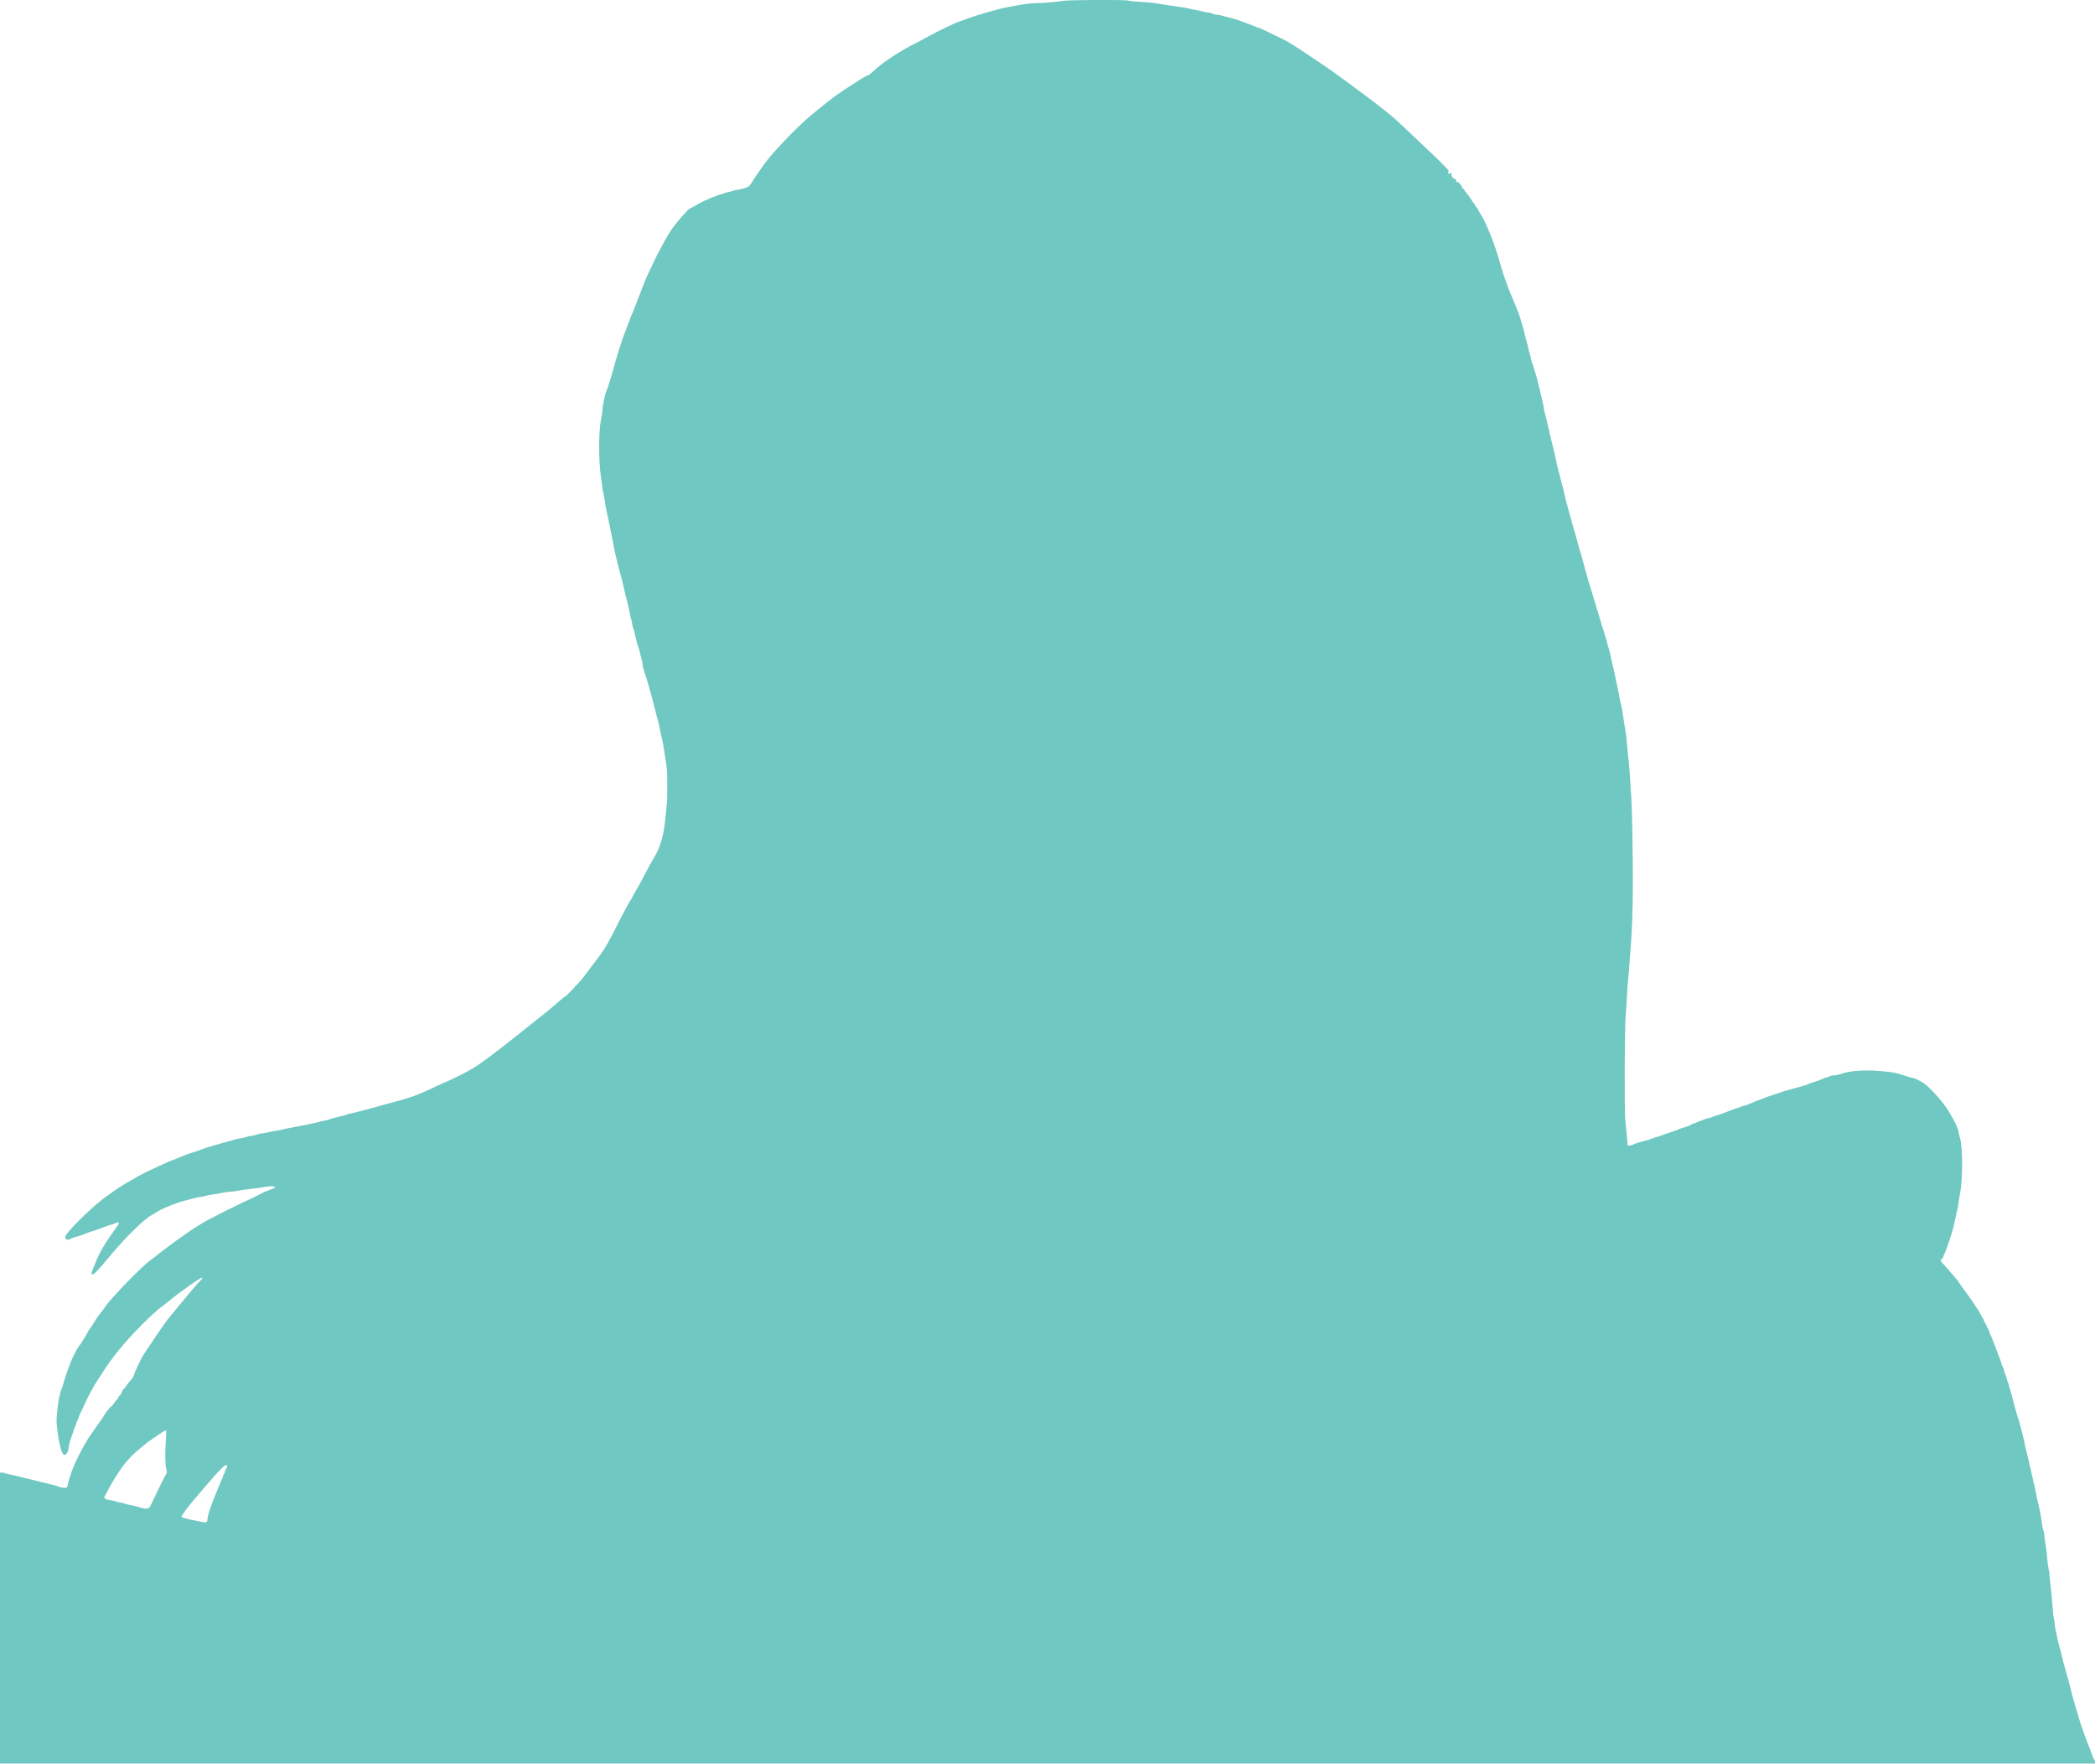
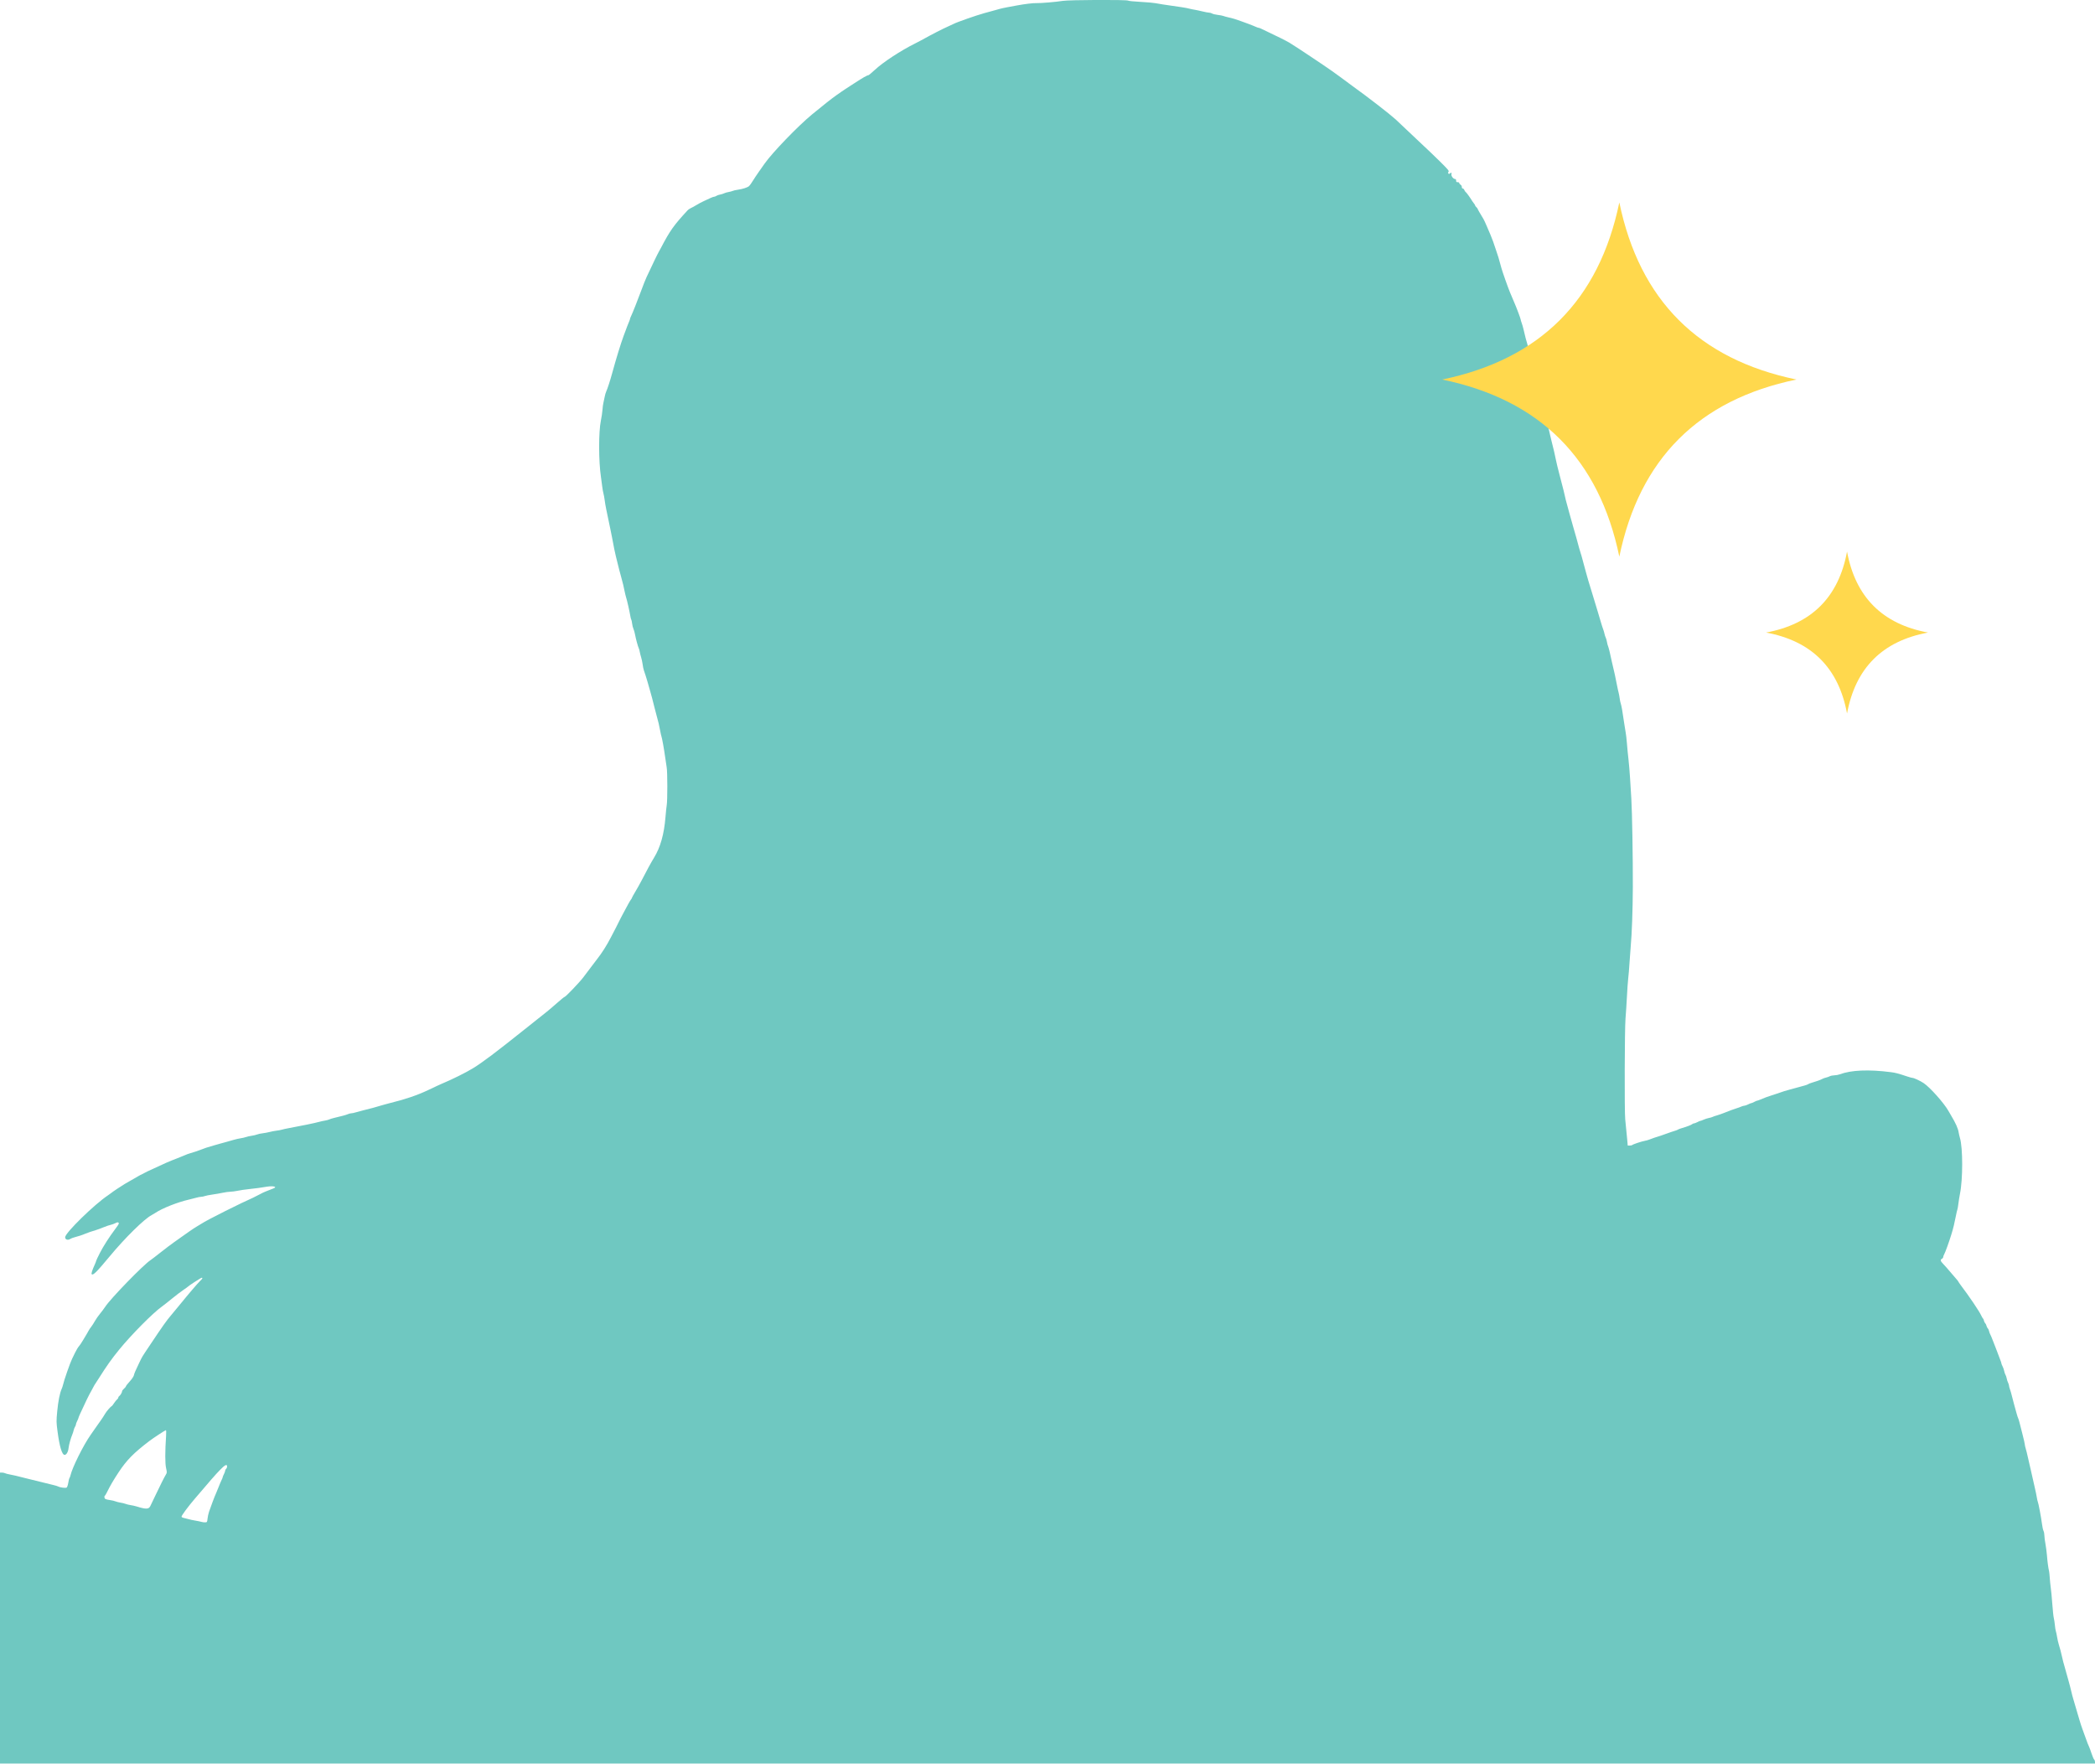
<svg xmlns="http://www.w3.org/2000/svg" viewBox="0 0 828 697" width="828" height="697">
  <path fill="#6FC8C1" fill-rule="evenodd" d="M0 639.5L0 582L0.77 582C1.19 582 1.75 582.12 2.02 582.26C2.28 582.4 3.15 582.63 3.94 582.76C5.22 582.99 6.37 583.25 10.25 584.25C13.28 585.02 19.01 586.43 20.95 586.88C21.82 587.08 22.72 587.35 22.96 587.48C23.79 587.92 25.98 588.2 26.36 587.9C26.56 587.75 26.84 586.91 26.98 586.04C27.12 585.16 27.33 584.32 27.46 584.16C27.58 584 27.76 583.54 27.85 583.12C28.56 580.01 32.96 571.16 35.81 567.12C36.2 566.58 37.02 565.39 37.63 564.5C38.25 563.61 39.2 562.26 39.75 561.5C40.3 560.74 41.08 559.54 41.49 558.83C42.12 557.74 43.67 555.95 44.21 555.7C44.3 555.66 44.71 555.12 45.12 554.5C45.54 553.88 46.07 553.23 46.31 553.05C46.55 552.87 46.75 552.56 46.75 552.37C46.75 552.18 46.89 551.93 47.07 551.82C47.53 551.54 48.25 550.34 48.25 549.87C48.25 549.65 48.59 549.18 49 548.84C49.41 548.49 49.75 548.07 49.76 547.92C49.76 547.76 50.43 546.89 51.25 546C52.07 545.1 52.8 544.04 52.89 543.62C53.06 542.81 53.5 541.78 55.08 538.5C56.27 536.04 55.98 536.52 59.42 531.38C64.13 524.32 65.9 521.81 67.45 520.02C68.1 519.27 69.69 517.34 71 515.73C74.59 511.31 78.08 507.23 79.09 506.26C80.03 505.37 80.21 505 79.71 505C79.42 505 74.5 508.19 74.25 508.54C74.17 508.64 73.34 509.23 72.4 509.87C71.45 510.5 69.49 512 68.03 513.2C66.57 514.4 64.76 515.83 64 516.37C60.39 518.96 51.97 527.45 47.11 533.4C44.13 537.05 42.12 539.88 39.14 544.62C38.62 545.45 37.98 546.43 37.72 546.81C37.45 547.19 37.12 547.75 36.98 548.06C36.84 548.37 36.46 549.08 36.14 549.62C35.2 551.23 33.84 553.99 31.65 558.8C31.29 559.58 31 560.31 31 560.43C31 560.55 30.78 561.09 30.5 561.62C30.23 562.16 30 562.78 30 563C30 563.21 29.85 563.61 29.66 563.88C29.47 564.15 29.23 564.77 29.12 565.25C29.02 565.73 28.79 566.46 28.61 566.87C27.96 568.4 27.26 570.92 27.1 572.32C26.92 573.86 26.26 575 25.54 575C24.51 575 23.53 571.76 22.74 565.75C22.25 562.04 22.25 561.7 22.62 557.75C22.99 553.81 23.65 550.5 24.39 548.88C24.58 548.46 24.8 547.79 24.89 547.38C25.24 545.69 27.77 538.44 28.5 537.02C28.62 536.8 29.13 535.75 29.64 534.68C30.16 533.62 30.82 532.49 31.12 532.18C31.42 531.88 32.2 530.73 32.85 529.62C33.51 528.52 34.14 527.46 34.27 527.25C34.39 527.04 34.72 526.47 34.99 525.97C35.26 525.47 35.74 524.74 36.07 524.35C36.4 523.95 37.04 522.95 37.5 522.12C37.97 521.3 38.87 520.01 39.5 519.25C40.14 518.49 41.06 517.25 41.56 516.5C43.64 513.28 56.73 499.81 59.5 498.03C59.84 497.81 61.7 496.39 63.62 494.87C65.55 493.35 67.74 491.69 68.5 491.17C69.26 490.65 70.55 489.73 71.38 489.12C73.29 487.72 76.99 485.18 77.49 484.93C77.7 484.83 78.38 484.41 79 484.01C79.62 483.6 80.46 483.1 80.88 482.88C81.29 482.67 82.24 482.15 83 481.73C84.45 480.92 93.66 476.3 95.38 475.52C99 473.89 101.61 472.63 103 471.85C103.98 471.3 105.09 470.83 108.06 469.7C109.71 469.08 108.17 468.62 105.65 468.98C104.68 469.13 103.09 469.37 102.12 469.52C101.16 469.66 99.36 469.88 98.12 470C96.89 470.12 95.03 470.39 94 470.61C92.97 470.82 91.62 471 91 471C90.38 471.01 89.09 471.18 88.12 471.39C87.16 471.6 85.31 471.93 84 472.11C82.69 472.29 81.31 472.57 80.92 472.72C80.53 472.87 79.91 473 79.54 473C79.16 473 78.24 473.17 77.49 473.39C76.74 473.6 75.45 473.93 74.62 474.12C70.15 475.15 64.21 477.49 61.45 479.33C61 479.63 60.33 480.03 59.96 480.22C57.03 481.73 49.46 489.18 43.29 496.62C38.25 502.69 36.79 504.14 36.26 503.61C36 503.35 36.42 502.04 37.53 499.6C37.79 499.03 38 498.47 38 498.34C38 498.21 38.66 496.81 39.46 495.24C40.84 492.53 43.13 488.96 45.63 485.62C47.02 483.76 47.13 483.53 46.8 483.2C46.61 483.01 46.25 483.08 45.58 483.43C45.05 483.7 44.23 484 43.75 484.09C43.27 484.18 42.03 484.6 41 485.02C39.97 485.45 38.62 485.95 38 486.13C36.28 486.64 34.46 487.26 33.62 487.63C32.72 488.04 30.74 488.69 29.38 489.03C28.82 489.17 28.13 489.44 27.82 489.64C26.82 490.29 25.75 489.95 25.75 488.98C25.75 487.27 37.33 475.96 42.75 472.37C43.37 471.96 43.93 471.56 44 471.47C44.2 471.23 48.29 468.5 49.25 467.96C49.73 467.7 50.58 467.21 51.12 466.88C51.67 466.55 52.46 466.1 52.88 465.88C53.29 465.66 54.08 465.21 54.62 464.87C55.17 464.54 55.91 464.15 56.25 464.01C56.59 463.87 57.04 463.64 57.25 463.5C57.46 463.36 57.91 463.13 58.25 462.98C58.59 462.84 59.83 462.27 61 461.71C65.09 459.78 66.74 459.06 70.12 457.76C71.64 457.17 73.1 456.58 73.37 456.44C73.64 456.29 74.37 456.03 74.99 455.85C76.6 455.39 78.5 454.75 79.38 454.38C80.42 453.94 82.31 453.32 84.38 452.74C85.34 452.46 86.69 452.08 87.38 451.89C88.06 451.69 89.13 451.4 89.75 451.24C90.37 451.07 91.55 450.74 92.38 450.49C93.2 450.25 94.42 449.97 95.08 449.88C95.75 449.79 96.71 449.57 97.21 449.39C97.72 449.21 98.74 448.98 99.48 448.88C100.22 448.78 101.17 448.55 101.6 448.38C102.03 448.2 103.05 447.98 103.88 447.89C104.7 447.79 105.94 447.56 106.62 447.37C107.31 447.19 108.49 446.96 109.25 446.87C110.01 446.79 110.99 446.6 111.44 446.46C111.89 446.32 113.13 446.05 114.19 445.86C119.01 444.98 124.49 443.85 126.12 443.39C126.81 443.2 127.88 442.96 128.5 442.87C129.12 442.77 129.85 442.57 130.12 442.43C130.4 442.28 131.24 442.02 132 441.84C135.31 441.06 136.68 440.69 137.45 440.36C137.9 440.16 138.53 440 138.84 440C139.16 440 139.97 439.83 140.65 439.62C141.32 439.41 142.55 439.08 143.38 438.88C146.24 438.19 148.64 437.54 151.75 436.6C152.51 436.37 153.74 436.04 154.5 435.86C159.92 434.56 165.11 432.79 169.12 430.87C170.09 430.4 171.16 429.91 171.5 429.76C171.84 429.62 172.29 429.4 172.5 429.27C172.71 429.15 173.61 428.74 174.5 428.37C178.61 426.66 184.22 423.88 187 422.16C190.83 419.8 195.92 415.96 207.92 406.38C211.71 403.35 215.44 400.38 216.22 399.77C216.99 399.16 218.81 397.61 220.25 396.33C221.69 395.05 222.99 394 223.14 394C223.53 394 228.93 388.37 230.5 386.32C231.26 385.33 232.55 383.61 233.38 382.5C234.2 381.39 235.34 379.89 235.91 379.17C237.9 376.65 239.77 373.7 241.46 370.42C242.4 368.61 243.29 366.9 243.44 366.62C243.59 366.35 244.07 365.39 244.5 364.5C244.93 363.61 245.75 362.01 246.33 360.96C246.9 359.91 247.75 358.33 248.21 357.46C248.67 356.59 249.21 355.7 249.4 355.48C249.59 355.26 249.75 354.98 249.75 354.86C249.76 354.73 250.37 353.61 251.12 352.38C251.86 351.14 252.97 349.17 253.57 348C255.68 343.89 257.34 340.86 258.48 339C261 334.92 262.49 329.62 263.02 322.88C263.16 321.09 263.38 319 263.51 318.23C263.83 316.37 263.82 305.02 263.49 303.27C263.35 302.5 263.07 300.64 262.87 299.12C262.46 296.09 261.65 291.59 261.41 291C261.32 290.79 261.09 289.73 260.88 288.62C260.5 286.53 260.24 285.45 259.49 282.75C259.24 281.86 258.86 280.39 258.64 279.5C257.91 276.53 257.54 275.14 256.89 272.88C256.53 271.64 256.08 270.06 255.89 269.38C255.5 268.01 254.88 266.06 254.46 264.88C254.31 264.46 254.09 263.4 253.98 262.51C253.86 261.63 253.59 260.39 253.39 259.76C253.19 259.14 252.95 258.18 252.85 257.62C252.76 257.07 252.58 256.42 252.45 256.18C252.13 255.56 251.28 252.41 250.98 250.75C250.85 249.99 250.56 249.01 250.36 248.56C250.15 248.12 249.91 247.16 249.83 246.44C249.75 245.72 249.6 245.01 249.49 244.88C249.39 244.74 249.23 244.12 249.13 243.5C248.89 241.92 247.78 237.02 247.46 236.12C247.32 235.71 247.06 234.64 246.88 233.75C246.52 231.92 246.15 230.38 245.49 228C244.95 226.06 244.58 224.65 244.09 222.62C243.88 221.8 243.57 220.51 243.38 219.75C243.05 218.43 242.57 216.09 241.89 212.38C241.71 211.41 241.43 210.01 241.26 209.25C241.1 208.49 240.75 206.86 240.5 205.62C240.25 204.39 239.85 202.47 239.62 201.38C239.38 200.28 239.1 198.62 238.99 197.71C238.88 196.79 238.66 195.61 238.51 195.08C238.36 194.56 238.12 193.22 237.99 192.12C237.86 191.03 237.64 189.39 237.51 188.5C236.57 182.25 236.56 170.7 237.48 166.25C237.76 164.94 238.04 163.03 238.11 162C238.18 160.97 238.35 159.68 238.5 159.12C238.64 158.57 238.87 157.54 238.99 156.82C239.12 156.1 239.39 155.14 239.61 154.69C240.1 153.65 241.12 150.5 241.91 147.62C243.55 141.62 245.32 135.86 246.52 132.62C247.8 129.16 248.32 127.81 248.64 127.09C248.84 126.65 249 126.18 249 126.03C249 125.89 249.21 125.34 249.47 124.82C249.95 123.87 252.08 118.49 253.37 115C254.35 112.35 254.96 110.8 255.55 109.5C256.48 107.47 258.05 104.15 258.72 102.81C259.08 102.08 259.52 101.18 259.7 100.81C259.88 100.43 260.13 99.96 260.25 99.75C260.38 99.54 260.84 98.7 261.27 97.88C264.81 91.13 266.25 89.09 271.68 83.21C272.01 82.84 272.65 82.4 273.08 82.22C273.52 82.04 274.45 81.54 275.14 81.1C275.84 80.65 277.19 79.93 278.14 79.49C279.1 79.05 280.33 78.48 280.89 78.22C281.45 77.96 282.07 77.75 282.27 77.75C282.47 77.75 282.86 77.6 283.13 77.41C283.4 77.22 284.07 76.99 284.62 76.89C285.16 76.79 285.89 76.56 286.24 76.38C286.59 76.2 287.38 75.98 288 75.88C288.62 75.77 289.33 75.58 289.59 75.45C289.84 75.31 290.8 75.1 291.71 74.97C293.55 74.71 295.39 74.11 296.05 73.55C296.29 73.36 296.94 72.45 297.5 71.53C298.06 70.62 299.16 68.96 299.95 67.85C300.73 66.74 301.76 65.27 302.24 64.6C305.3 60.26 315.37 49.82 320.91 45.25C325.08 41.8 329.08 38.65 330.62 37.6C331.18 37.22 332.11 36.57 332.71 36.14C333.31 35.72 333.99 35.26 334.21 35.13C334.44 34.99 336.03 33.96 337.75 32.84C341.1 30.66 342.69 29.75 343.17 29.75C343.34 29.75 344.49 28.8 345.72 27.65C349.03 24.57 355.93 20.04 361.75 17.14C362.51 16.77 363.57 16.21 364.12 15.91C368.64 13.4 372.35 11.5 374.88 10.38C375.7 10.02 376.58 9.61 376.83 9.47C378.06 8.8 385.87 6.06 388.94 5.22C390 4.93 391.66 4.48 392.62 4.21C393.59 3.95 394.77 3.62 395.25 3.48C395.73 3.34 396.97 3.07 398 2.88C399.03 2.69 400.83 2.36 401.99 2.14C404.95 1.59 408.44 1.17 409.62 1.23C411.11 1.3 417.56 0.76 419.97 0.35C422.51 -0.07 445.48 -0.17 445.9 0.25C446.03 0.38 448.23 0.61 450.77 0.74C453.32 0.88 455.96 1.11 456.64 1.25C457.32 1.39 458.66 1.62 459.62 1.76C467.01 2.81 468.78 3.09 469.88 3.38C470.56 3.56 471.63 3.78 472.25 3.87C472.87 3.97 474.24 4.26 475.29 4.52C476.35 4.78 477.5 5 477.86 5C478.22 5 478.77 5.16 479.07 5.35C479.38 5.54 480.36 5.78 481.25 5.88C482.14 5.98 483.16 6.17 483.5 6.31C483.84 6.45 484.8 6.71 485.62 6.89C487.07 7.2 488.64 7.68 490.5 8.37C490.98 8.55 492.22 9 493.25 9.37C494.28 9.75 495.59 10.27 496.15 10.53C496.72 10.79 497.32 11 497.49 11C497.66 11 498.1 11.16 498.46 11.35C498.83 11.54 500.14 12.17 501.38 12.75C504.42 14.16 508.43 16.17 509.5 16.81C510.7 17.53 515.77 20.82 517.75 22.18C518.64 22.78 521.01 24.37 523 25.7C524.99 27.03 528.09 29.21 529.88 30.55C531.66 31.88 533.72 33.4 534.44 33.93C540.59 38.35 549.01 44.85 551.62 47.21C552.31 47.82 554.11 49.53 555.62 50.99C557.14 52.46 559.89 55.06 561.74 56.77C563.6 58.48 566.85 61.59 568.97 63.68C572.3 66.97 572.78 67.54 572.5 67.88C572.06 68.4 572.58 69.02 573.05 68.55C573.54 68.06 573.82 68.21 573.65 68.86C573.48 69.55 574.39 70.75 575.09 70.75C575.36 70.75 575.5 70.96 575.5 71.38C575.5 71.88 575.62 72 576.12 72C576.51 72 576.75 72.14 576.75 72.37C576.75 72.57 576.98 72.85 577.25 73C577.54 73.16 577.75 73.52 577.75 73.88C577.75 74.27 577.89 74.5 578.13 74.5C578.34 74.5 578.62 74.77 578.74 75.1C578.87 75.44 579.12 75.8 579.31 75.92C579.61 76.1 581.21 78.34 581.9 79.52C582.05 79.78 582.36 80.2 582.58 80.46C582.81 80.71 583 81.03 583 81.17C583 81.31 583.22 81.63 583.5 81.88C583.77 82.12 584 82.42 584 82.52C584 82.69 584.82 84.11 586.27 86.5C586.4 86.71 586.63 87.16 586.78 87.5C586.93 87.84 587.25 88.58 587.5 89.12C588.38 91.07 589.96 94.88 590.09 95.38C590.16 95.65 590.62 97 591.11 98.38C591.94 100.68 592.54 102.68 593.38 105.88C593.75 107.29 595.91 113.42 596.77 115.5C597.33 116.87 598 118.44 598.62 119.88C599.42 121.7 601 125.94 601.01 126.27C601.02 126.46 601.19 127.08 601.4 127.62C601.61 128.18 601.94 129.3 602.13 130.12C602.79 132.98 603.27 134.88 603.54 135.62C603.68 136.04 603.91 136.98 604.03 137.71C604.16 138.45 604.41 139.41 604.6 139.84C604.78 140.28 605.01 141.19 605.11 141.88C605.21 142.56 605.39 143.24 605.5 143.38C605.61 143.51 605.87 144.24 606.08 145C606.29 145.76 606.57 146.71 606.72 147.12C607.23 148.58 607.97 151.41 608.62 154.38C608.98 156.03 609.44 157.94 609.63 158.62C609.82 159.31 610.05 160.44 610.13 161.12C610.21 161.81 610.43 162.88 610.63 163.5C610.83 164.12 611.33 166.2 611.75 168.12C612.17 170.05 612.74 172.47 613.01 173.5C613.74 176.28 614.78 180.71 615.01 182.08C615.13 182.74 615.73 185.21 616.35 187.58C618.01 193.93 618.28 195.01 618.53 196.25C618.65 196.87 618.96 198.11 619.22 199C619.48 199.89 619.93 201.58 620.24 202.75C620.54 203.92 621.23 206.39 621.78 208.25C622.72 211.45 623.38 213.8 624.12 216.62C624.3 217.31 624.57 218.21 624.72 218.62C624.88 219.04 625.17 220.05 625.38 220.88C625.59 221.7 625.92 222.94 626.12 223.62C626.32 224.31 626.65 225.55 626.87 226.38C627.33 228.09 628.15 230.91 628.63 232.38C628.81 232.93 629.26 234.39 629.62 235.62C630.28 237.85 630.5 238.56 631.48 241.75C631.75 242.64 632.27 244.39 632.63 245.62C632.99 246.86 633.44 248.27 633.63 248.75C633.82 249.23 634.05 250.02 634.14 250.5C634.23 250.98 634.45 251.66 634.63 252C634.8 252.34 635.02 253.13 635.12 253.75C635.23 254.37 635.4 255.06 635.52 255.28C635.74 255.69 636.57 259.1 637.01 261.38C637.14 262.06 637.42 263.24 637.62 264C637.96 265.31 638.37 267.2 639.14 271.12C639.32 272.09 639.59 273.27 639.72 273.75C639.85 274.23 640.04 275.24 640.14 276C640.23 276.76 640.42 277.66 640.55 278C640.83 278.71 641.33 281.57 641.89 285.62C642.1 287.14 642.38 288.88 642.51 289.5C642.65 290.12 642.87 292.09 643.01 293.88C643.15 295.66 643.42 298.48 643.62 300.12C643.81 301.77 644.09 305.09 644.24 307.5C644.39 309.91 644.61 313.62 644.75 315.75C645.07 320.99 645.38 339.29 645.34 350.62C645.3 359.69 644.97 369.03 644.49 374.25C644.36 375.69 644.15 378.62 644.01 380.75C643.88 382.88 643.66 385.58 643.51 386.75C643.37 387.92 643.14 391.18 643 394C642.86 396.82 642.6 400.7 642.44 402.62C642.1 406.57 642.01 439.42 642.33 442.38C642.57 444.54 642.96 448.53 643.17 450.94L643.32 452.75L644.11 452.75C644.54 452.75 645.01 452.65 645.14 452.52C645.45 452.22 648.87 451.09 650.09 450.88C650.62 450.79 651.4 450.57 651.84 450.39C652.76 450.01 654.67 449.36 656.25 448.89C656.87 448.7 658.16 448.25 659.12 447.88C660.09 447.52 661.33 447.1 661.88 446.95C662.42 446.8 663.01 446.57 663.17 446.44C663.34 446.32 664.01 446.06 664.67 445.87C666.63 445.31 668.51 444.59 668.82 444.28C668.97 444.13 669.28 444 669.49 444C669.71 444 670.3 443.77 670.82 443.5C671.33 443.23 671.87 443 672.01 443C672.16 443 672.75 442.79 673.33 442.52C673.9 442.26 674.83 441.96 675.38 441.86C675.92 441.77 676.59 441.57 676.86 441.43C677.13 441.29 677.86 441.03 678.49 440.86C679.11 440.68 680.24 440.3 681 440C683.56 438.98 685.62 438.22 686.5 437.97C686.98 437.83 687.73 437.56 688.16 437.36C688.6 437.16 689.16 437 689.42 437C689.68 437 690.34 436.77 690.88 436.5C691.41 436.22 691.97 436 692.12 436C692.26 436 692.8 435.77 693.32 435.5C693.83 435.22 694.36 435 694.51 435C694.65 435 695.18 434.81 695.7 434.59C696.99 434.02 698.91 433.3 700.25 432.9C700.87 432.71 701.77 432.42 702.25 432.25C704.84 431.34 705.77 431.04 707.25 430.66C708.14 430.43 709.66 430.02 710.62 429.74C711.59 429.46 712.82 429.12 713.37 428.98C713.91 428.84 714.49 428.61 714.65 428.48C714.81 428.35 715.49 428.08 716.16 427.89C717.85 427.41 719.51 426.81 720.25 426.4C720.59 426.21 721.25 425.98 721.7 425.88C722.16 425.78 722.84 425.55 723.2 425.35C723.57 425.16 724.38 425 725 424.99C725.62 424.98 726.58 424.81 727.12 424.6C731.62 422.91 738.57 422.61 747.37 423.75C749.22 423.99 750.02 424.2 754.06 425.53C754.85 425.79 755.64 426 755.81 426C756.43 426 758.9 427.15 760.28 428.07C762.81 429.76 768.34 435.97 770.11 439.12C770.34 439.54 770.8 440.32 771.13 440.88C772.96 443.93 773.88 445.98 774.12 447.59C774.21 448.16 774.44 449.13 774.62 449.75C775.8 453.65 775.8 466.16 774.62 471.88C774.42 472.84 774.15 474.56 774.01 475.7C773.87 476.85 773.69 477.89 773.61 478.03C773.53 478.16 773.25 479.36 772.99 480.7C772.45 483.5 771.98 485.46 771.27 487.75C770.32 490.86 768.87 494.87 768.37 495.79C768.16 496.15 768 496.63 768 496.84C768 497.06 767.78 497.35 767.5 497.5C766.75 497.9 766.89 498.4 768.06 499.6C768.65 500.2 769.8 501.5 770.62 502.49C771.45 503.48 772.55 504.76 773.06 505.33C773.57 505.91 774 506.45 774 506.53C774 506.62 774.48 507.32 775.06 508.09C778.23 512.25 782.31 518.31 783.04 519.93C783.3 520.51 783.61 521.04 783.74 521.12C783.86 521.19 784.03 521.58 784.12 521.99C784.21 522.39 784.44 522.84 784.63 523C784.81 523.16 785.04 523.61 785.12 524C785.21 524.39 785.44 524.84 785.63 525C785.81 525.16 786.04 525.64 786.13 526.08C786.22 526.52 786.43 527.1 786.6 527.38C786.76 527.65 787.22 528.72 787.6 529.75C787.99 530.78 788.46 531.96 788.63 532.38C788.81 532.79 789.26 533.97 789.63 535C790 536.03 790.46 537.24 790.65 537.7C790.84 538.15 791 538.66 791 538.82C791 538.99 791.21 539.52 791.46 540C791.72 540.48 792.01 541.31 792.11 541.85C792.21 542.38 792.43 543.06 792.62 543.35C792.8 543.64 793.02 544.29 793.11 544.8C793.2 545.31 793.43 546.04 793.63 546.43C793.83 546.81 794 547.35 794.01 547.62C794.02 547.9 794.19 548.58 794.4 549.12C794.61 549.67 794.94 550.8 795.13 551.62C795.32 552.45 795.72 553.97 796.01 555C796.31 556.03 796.75 557.62 796.99 558.54C797.24 559.45 797.52 560.33 797.62 560.49C797.72 560.66 797.95 561.37 798.13 562.08C798.31 562.79 798.86 564.95 799.35 566.88C799.85 568.8 800.25 570.58 800.25 570.84C800.25 571.1 800.41 571.83 800.61 572.47C800.81 573.1 801.21 574.75 801.51 576.12C801.81 577.5 802.22 579.3 802.43 580.12C802.64 580.95 802.96 582.36 803.14 583.25C803.33 584.14 803.77 586.11 804.13 587.62C804.49 589.14 804.89 591.03 805.01 591.84C805.14 592.64 805.31 593.4 805.39 593.53C805.62 593.89 806.75 599.87 807.04 602.25C807.18 603.41 807.46 604.67 807.65 605.05C807.84 605.42 808 606.27 808 606.93C808.01 607.59 808.19 609.02 808.41 610.12C808.62 611.23 808.89 613.31 809.01 614.75C809.2 617.23 809.52 619.59 809.85 621C809.93 621.34 810.05 622.52 810.12 623.62C810.19 624.73 810.36 626.41 810.5 627.38C810.65 628.34 810.93 631.26 811.12 633.88C811.31 636.49 811.58 639.02 811.72 639.5C811.85 639.98 812.04 641.22 812.14 642.25C812.23 643.28 812.41 644.38 812.53 644.69C812.65 645.01 812.86 646.02 813.01 646.94C813.16 647.87 813.44 649.13 813.64 649.75C814.08 651.12 814.67 653.36 815.11 655.38C815.28 656.2 815.6 657.44 815.82 658.12C816.03 658.81 816.39 660.11 816.62 661C816.86 661.89 817.22 663.19 817.43 663.88C817.64 664.56 817.96 665.74 818.14 666.5C818.92 669.76 819.29 671.17 819.53 671.88C819.67 672.29 819.98 673.36 820.23 674.25C820.48 675.14 820.88 676.49 821.11 677.25C821.35 678.01 821.74 679.36 822 680.25C822.25 681.14 822.76 682.66 823.12 683.62C823.48 684.59 823.93 685.83 824.12 686.38C824.86 688.49 825.41 689.89 825.67 690.38C825.81 690.65 826.25 691.83 826.63 693C827.01 694.17 827.48 695.25 827.66 695.4C827.85 695.56 828 695.98 828 696.34L828 697L414 697L0 697L0 639.5ZM82.02 600.25C82.09 599.49 82.36 598.26 82.61 597.5C83.13 595.91 84.95 591.07 85.27 590.46C85.39 590.22 85.87 589.04 86.35 587.83C86.82 586.62 87.39 585.29 87.6 584.88C87.82 584.46 88 584.01 88 583.87C88 583.72 88.22 583.16 88.5 582.62C88.78 582.09 89 581.46 89 581.23C89 581 89.17 580.67 89.38 580.5C89.58 580.33 89.75 579.92 89.75 579.59C89.75 578.51 88.9 578.94 86.85 581.06C85.01 582.97 83.25 584.99 77 592.33C74.32 595.47 71.75 598.95 71.75 599.42C71.75 599.6 72.06 599.8 72.44 599.88C72.82 599.96 73.69 600.18 74.38 600.37C75.06 600.57 76.36 600.85 77.25 600.99C78.14 601.13 79.21 601.36 79.62 601.48C80.04 601.61 80.71 601.7 81.12 601.67C81.84 601.63 81.88 601.57 82.02 600.25ZM59.42 595.22C59.59 594.89 60.47 593.05 61.38 591.12C63.44 586.8 64.9 583.88 65.54 582.82C66.02 582.04 66.02 581.94 65.63 580.17C65.22 578.32 65.22 573.63 65.64 567.44C65.73 566.03 65.7 565.25 65.53 565.25C65.3 565.25 60.44 568.44 59.01 569.54C52.8 574.27 50.06 577.07 46.88 581.88C44.89 584.89 43.45 587.35 42.38 589.57C42 590.36 41.59 591.07 41.47 591.14C41.09 591.38 41.23 592.22 41.69 592.46C41.93 592.59 42.74 592.77 43.5 592.87C44.26 592.97 45.24 593.2 45.68 593.39C46.12 593.57 47.02 593.79 47.68 593.89C48.34 593.98 49.21 594.2 49.63 594.37C50.04 594.54 50.94 594.76 51.63 594.86C52.31 594.96 53.38 595.2 54 595.39C57.72 596.55 58.78 596.52 59.42 595.22Z" />
+   <path fill="#FFD84D" d="M640 80Q652 138 710 150Q652 162 640 220Q628 162 570 150Q628 138 640 80Z" />
+   <path fill="#FFD84D" d="M730 218Q735 245 762 250Q735 255 730 282Q725 255 698 250Q725 245 730 218Z" />
</svg>
